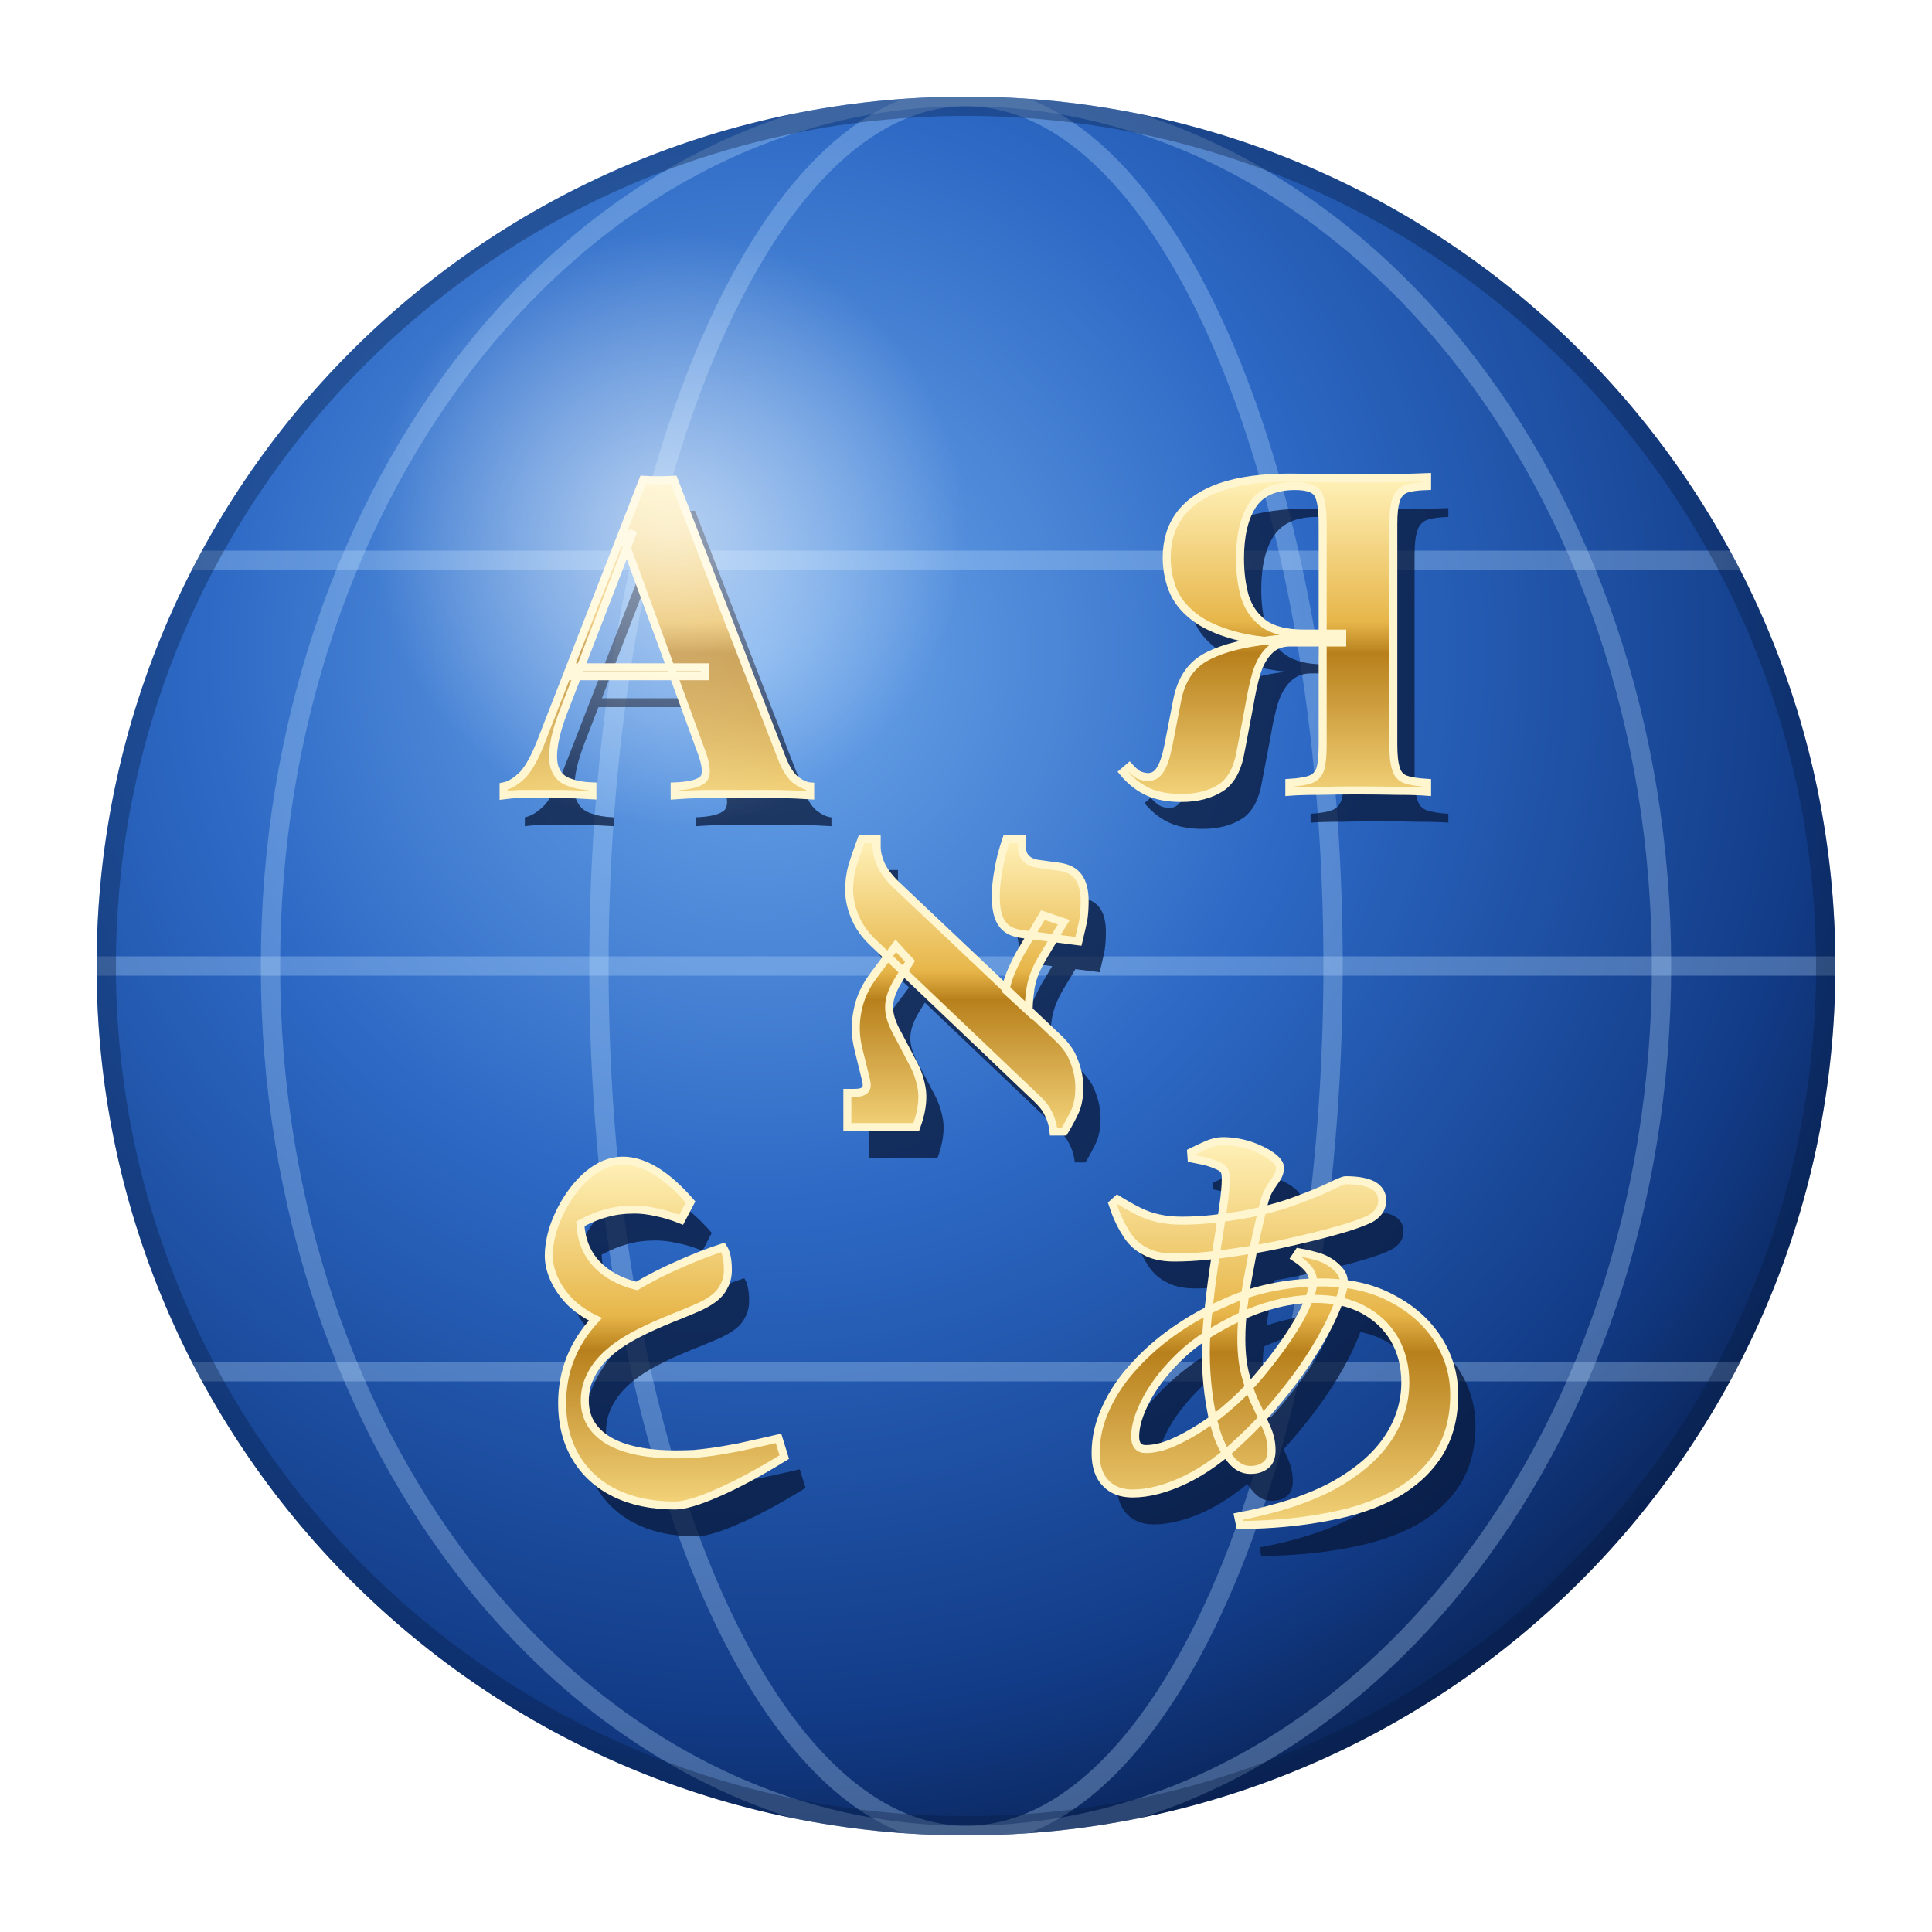
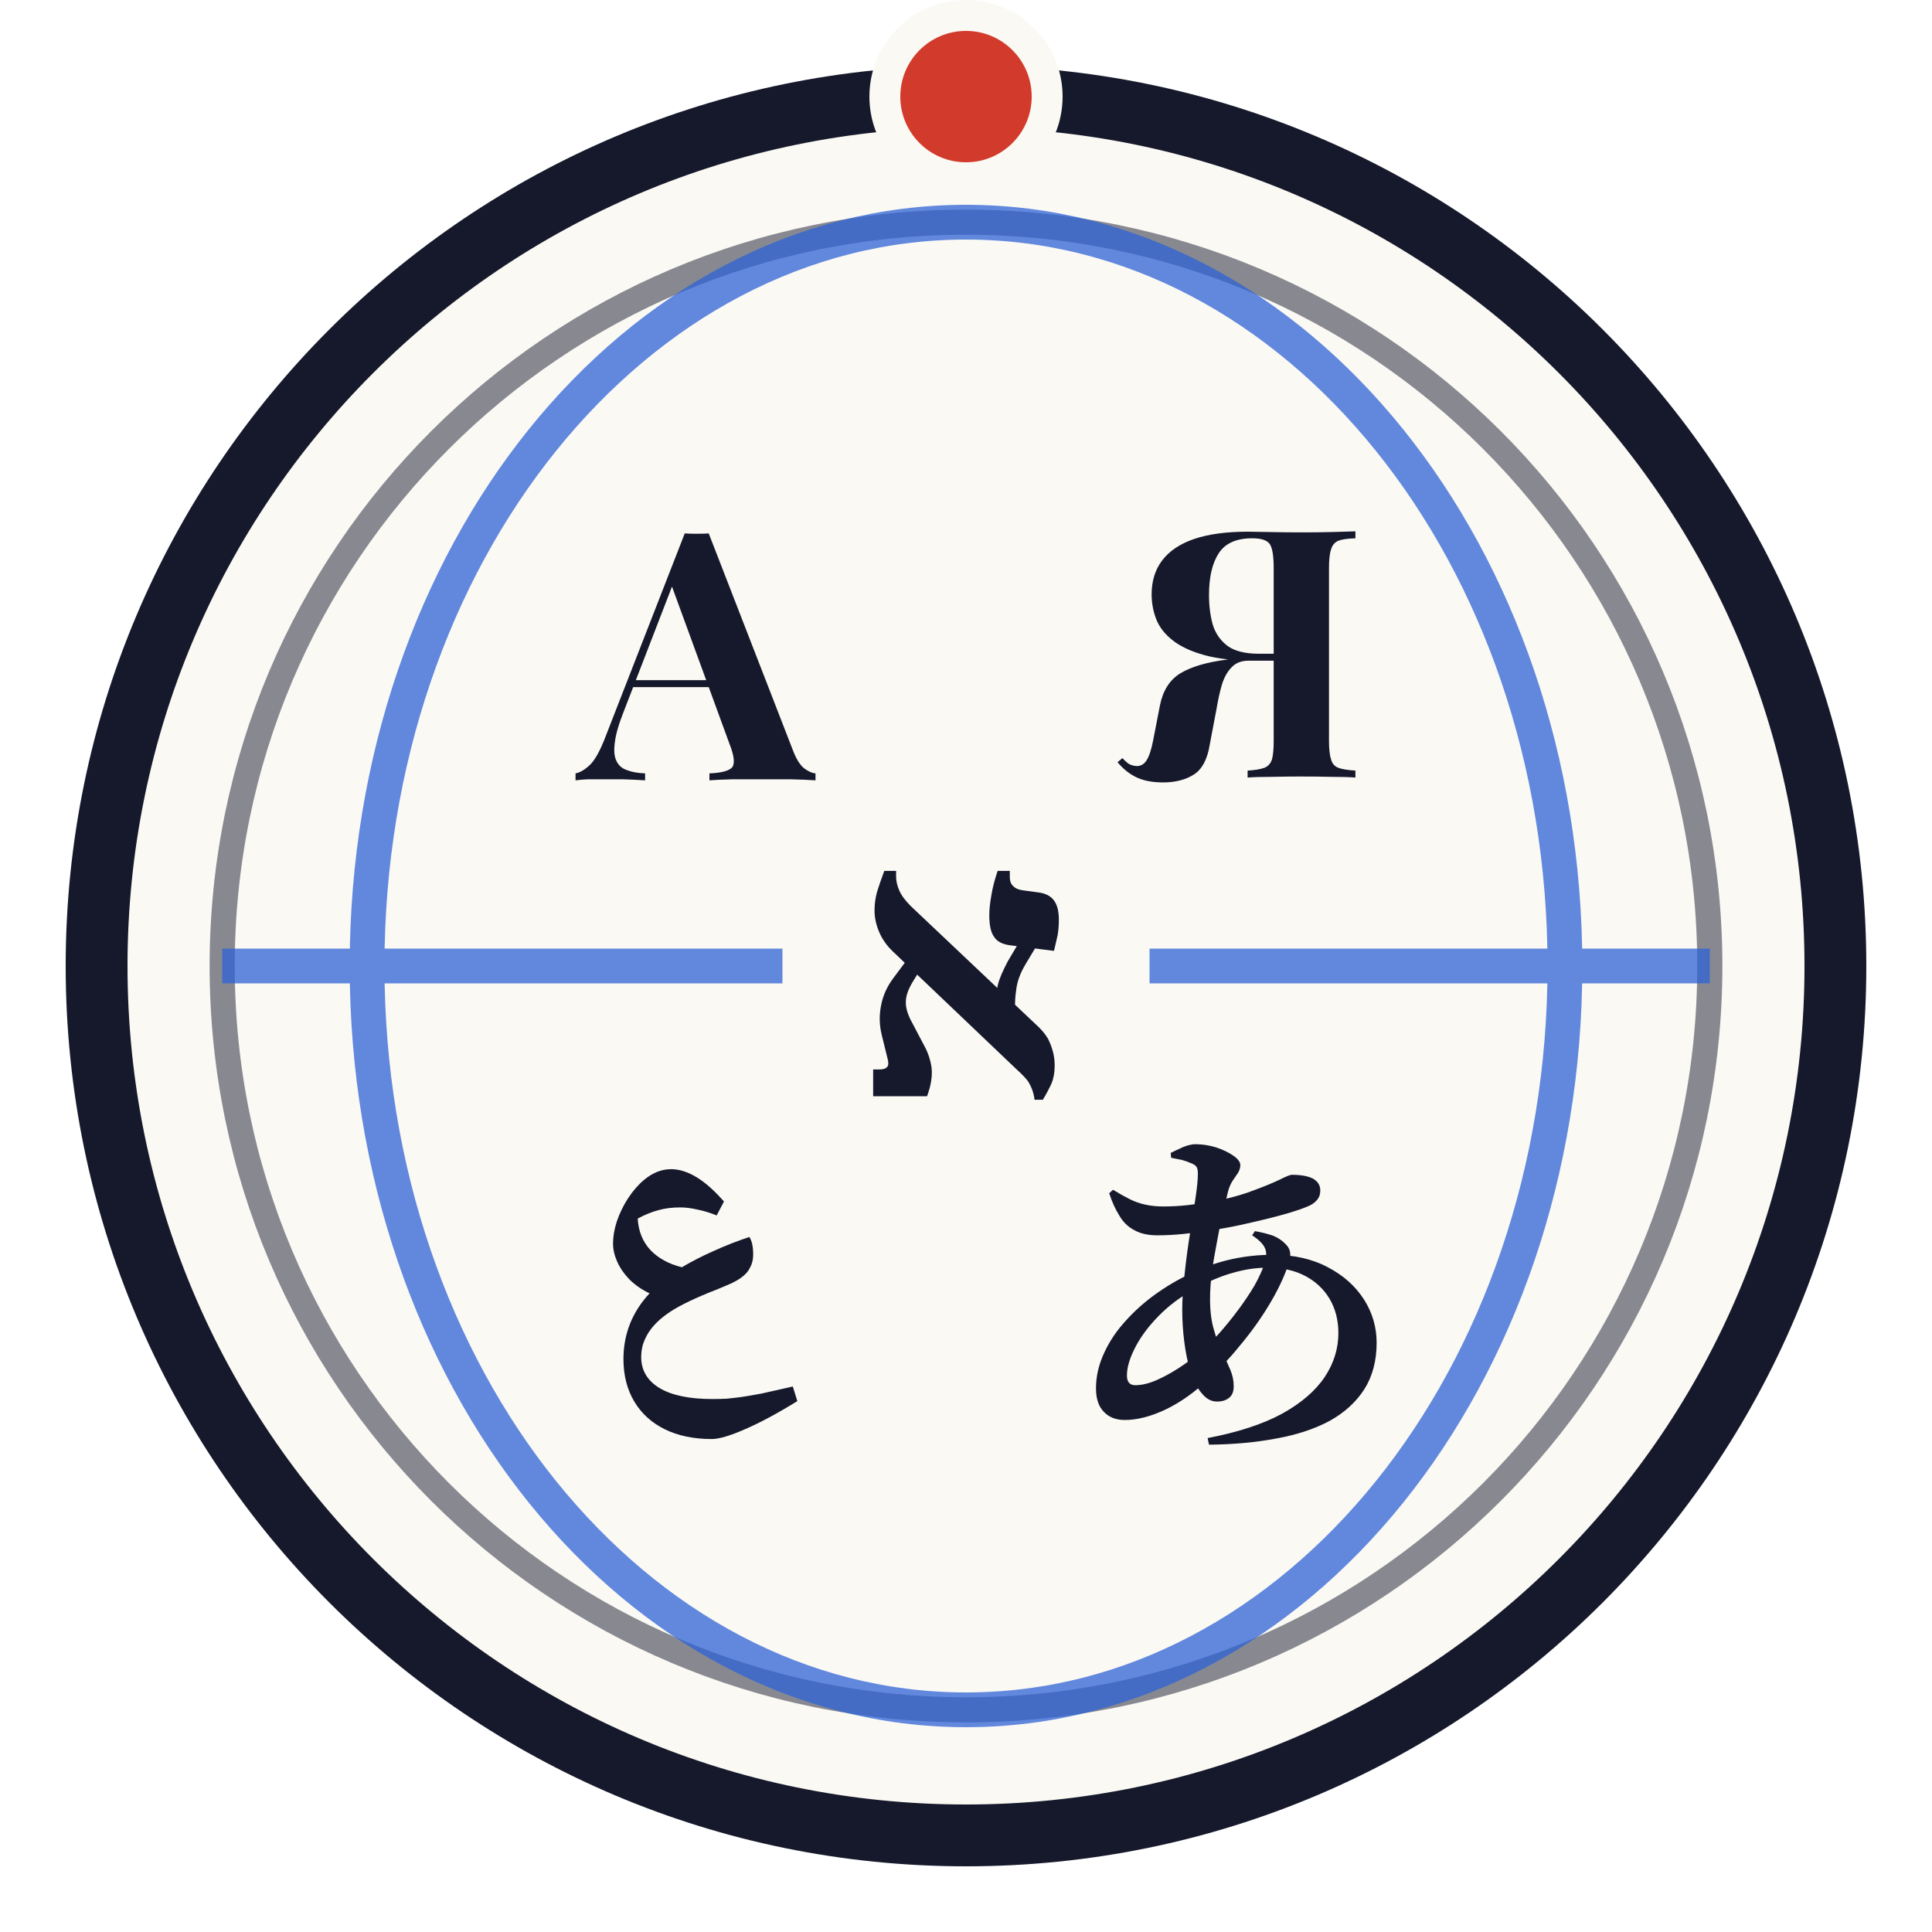
<svg xmlns="http://www.w3.org/2000/svg" viewBox="0 0 100 100" aria-hidden="true">
-   <defs>
-     <radialGradient id="fk" cx="38%" cy="32%" r="72%">
-       <stop offset="0" stop-color="#6EA8EC" />
-       <stop offset=".45" stop-color="#2C68C4" />
-       <stop offset=".85" stop-color="#123B86" />
-       <stop offset="1" stop-color="#0A2458" />
-     </radialGradient>
-     <radialGradient id="fl" cx="33%" cy="25%" r="17%">
-       <stop offset="0" stop-color="#fff" stop-opacity=".55" />
-       <stop offset="1" stop-color="#fff" stop-opacity="0" />
-     </radialGradient>
-     <radialGradient id="fs" cx="50%" cy="50%" r="50%">
-       <stop offset="0" stop-color="#000" stop-opacity=".28" />
-       <stop offset="1" stop-color="#000" stop-opacity="0" />
-     </radialGradient>
-     <linearGradient id="fz" x1="0" y1="0" x2="0" y2="1">
-       <stop offset="0" stop-color="#FFF1B8" />
-       <stop offset=".45" stop-color="#E7B64A" />
-       <stop offset=".55" stop-color="#B8801C" />
-       <stop offset="1" stop-color="#F3D37A" />
-     </linearGradient>
-     <clipPath id="fc">
-       <circle cx="50" cy="50" r="45" />
-     </clipPath>
-   </defs>
-   <circle cx="50" cy="50" r="45" fill="url(#fk)" />
-   <g clip-path="url(#fc)" fill="none" stroke="#BFE0FF" stroke-opacity=".3" stroke-width="1">
-     <ellipse cx="50" cy="50" rx="19" ry="45" />
-     <ellipse cx="50" cy="50" rx="36" ry="45" />
-     <path d="M5 50h90M9 29h82M9 71h82" />
+   <circle cx="50" cy="50" r="45" fill="#FBF9F4" stroke="#15192B" stroke-width="3.2" />
+   <circle cx="50" cy="50" r="38.5" fill="none" stroke="#15192B" stroke-width="1.3" opacity=".5" />
+   <g fill="none" stroke="#2E63D6" stroke-width="1.8" opacity=".75">
+     <ellipse cx="50" cy="50" rx="31" ry="38.5" />
+     <path d="M11.5 50h29M59.5 50h29" />
  </g>
-   <g transform="translate(0 0)">
-     <path transform="translate(35.1 34.6) scale(23)" d="M0.038 -0.355 0.281 0.271Q0.295 0.307 0.313 0.321Q0.331 0.334 0.345 0.335V0.355Q0.315 0.353 0.274 0.352Q0.234 0.352 0.193 0.352Q0.147 0.352 0.106 0.352Q0.065 0.353 0.04 0.355V0.335Q0.091 0.333 0.105 0.318Q0.118 0.302 0.098 0.251L-0.072 -0.214L-0.053 -0.24L-0.206 0.156Q-0.228 0.211 -0.232 0.246Q-0.237 0.281 -0.227 0.3Q-0.218 0.319 -0.196 0.326Q-0.175 0.334 -0.145 0.335V0.355Q-0.178 0.353 -0.208 0.352Q-0.238 0.352 -0.269 0.352Q-0.291 0.352 -0.31 0.352Q-0.33 0.353 -0.345 0.355V0.335Q-0.324 0.331 -0.301 0.308Q-0.28 0.285 -0.259 0.23L-0.031 -0.355Q-0.015 -0.354 0.004 -0.354Q0.022 -0.354 0.038 -0.355ZM0.108 0.067V0.087H-0.19L-0.18 0.067Z" fill="#08183A" opacity=".75" />
-     <path transform="translate(67.1 34.6) scale(23)" d="M0.342 -0.361V-0.341Q0.309 -0.34 0.293 -0.334Q0.277 -0.327 0.272 -0.309Q0.266 -0.292 0.266 -0.255V0.241Q0.266 0.277 0.272 0.295Q0.277 0.313 0.293 0.319Q0.309 0.325 0.342 0.327V0.347Q0.317 0.345 0.274 0.345Q0.232 0.344 0.183 0.344Q0.143 0.344 0.101 0.345Q0.058 0.345 0.032 0.347V0.327Q0.064 0.325 0.08 0.319Q0.096 0.313 0.102 0.295Q0.107 0.277 0.107 0.241V-0.255Q0.107 -0.307 0.096 -0.324Q0.085 -0.341 0.045 -0.341Q-0.023 -0.341 -0.051 -0.298Q-0.079 -0.255 -0.079 -0.178Q-0.079 -0.131 -0.068 -0.092Q-0.056 -0.054 -0.025 -0.031Q0.006 -0.009 0.065 -0.009H0.151Q0.151 -0.009 0.151 0.001Q0.151 0.011 0.151 0.011H0.054Q-0.034 0.011 -0.092 -0.005Q-0.15 -0.021 -0.184 -0.048Q-0.218 -0.075 -0.231 -0.109Q-0.244 -0.143 -0.244 -0.18Q-0.244 -0.237 -0.214 -0.277Q-0.183 -0.318 -0.122 -0.339Q-0.06 -0.36 0.032 -0.36Q0.051 -0.36 0.096 -0.359Q0.141 -0.358 0.19 -0.358Q0.232 -0.358 0.274 -0.359Q0.317 -0.36 0.342 -0.361ZM0.145 -0.006 0.143 0.011H0.034Q0.004 0.011 -0.014 0.03Q-0.032 0.048 -0.042 0.08Q-0.051 0.111 -0.058 0.153L-0.077 0.253Q-0.087 0.315 -0.122 0.338Q-0.158 0.361 -0.211 0.361Q-0.254 0.361 -0.284 0.348Q-0.316 0.334 -0.342 0.303L-0.328 0.291Q-0.318 0.302 -0.309 0.308Q-0.3 0.313 -0.287 0.314Q-0.269 0.314 -0.259 0.298Q-0.248 0.282 -0.24 0.242L-0.22 0.139Q-0.207 0.075 -0.161 0.047Q-0.114 0.019 -0.029 0.008Q-0.01 0.005 0.01 0.003Q0.029 0.001 0.06 -0.002Q0.092 -0.004 0.145 -0.006Z" fill="#08183A" opacity=".75" />
-     <path transform="translate(51.1 52.6) scale(23)" d="M0.197 0.329Q0.196 0.318 0.192 0.305Q0.188 0.292 0.179 0.277Q0.169 0.263 0.149 0.245L-0.211 -0.098Q-0.237 -0.123 -0.25 -0.154Q-0.263 -0.185 -0.263 -0.215Q-0.263 -0.242 -0.256 -0.268Q-0.248 -0.294 -0.235 -0.329H-0.201V-0.312Q-0.201 -0.294 -0.192 -0.273Q-0.183 -0.252 -0.159 -0.228L0.211 0.122Q0.226 0.137 0.236 0.154Q0.245 0.172 0.25 0.191Q0.255 0.21 0.255 0.231Q0.255 0.26 0.246 0.282Q0.236 0.304 0.221 0.329ZM-0.267 0.319V0.242H-0.25Q-0.233 0.242 -0.227 0.235Q-0.221 0.229 -0.225 0.213L-0.242 0.144Q-0.253 0.1 -0.244 0.057Q-0.236 0.015 -0.208 -0.022L-0.158 -0.089L-0.126 -0.054L-0.152 -0.012Q-0.173 0.022 -0.173 0.048Q-0.174 0.074 -0.153 0.111L-0.121 0.172Q-0.104 0.202 -0.099 0.237Q-0.095 0.273 -0.112 0.319ZM0.141 0.058 0.09 0.011Q0.09 0.001 0.096 -0.016Q0.102 -0.033 0.111 -0.051Q0.12 -0.07 0.129 -0.084L0.173 -0.158L0.22 -0.142L0.172 -0.062Q0.16 -0.042 0.153 -0.023Q0.146 -0.004 0.144 0.016Q0.141 0.036 0.141 0.058ZM0.253 -0.099 0.128 -0.115Q0.094 -0.119 0.081 -0.139Q0.067 -0.158 0.067 -0.201Q0.067 -0.227 0.073 -0.259Q0.078 -0.291 0.091 -0.329H0.126V-0.311Q0.126 -0.294 0.136 -0.285Q0.146 -0.275 0.165 -0.273L0.209 -0.267Q0.239 -0.263 0.253 -0.244Q0.267 -0.225 0.267 -0.189Q0.267 -0.167 0.264 -0.147Q0.26 -0.128 0.253 -0.099Z" fill="#08183A" opacity=".75" />
-     <path transform="translate(35.6 70.6) scale(23)" d="M0.019 0.388Q-0.059 0.388 -0.116 0.36Q-0.173 0.332 -0.204 0.28Q-0.235 0.228 -0.235 0.158Q-0.235 0.05 -0.16 -0.031Q-0.192 -0.046 -0.217 -0.07Q-0.241 -0.095 -0.253 -0.122Q-0.265 -0.149 -0.265 -0.174Q-0.265 -0.204 -0.254 -0.238Q-0.242 -0.273 -0.222 -0.304Q-0.201 -0.336 -0.176 -0.357Q-0.139 -0.388 -0.098 -0.388Q-0.063 -0.388 -0.025 -0.365Q0.013 -0.342 0.054 -0.295L0.033 -0.255Q0.003 -0.267 -0.023 -0.272Q-0.049 -0.278 -0.072 -0.278Q-0.107 -0.278 -0.135 -0.27Q-0.162 -0.263 -0.194 -0.246Q-0.191 -0.192 -0.158 -0.156Q-0.124 -0.12 -0.067 -0.106Q-0.023 -0.132 0.025 -0.153Q0.073 -0.175 0.127 -0.193Q0.138 -0.177 0.138 -0.142Q0.138 -0.121 0.129 -0.105Q0.121 -0.088 0.102 -0.075Q0.094 -0.069 0.076 -0.06Q0.058 -0.052 0.031 -0.041Q-0.056 -0.007 -0.099 0.021Q-0.142 0.049 -0.163 0.082Q-0.173 0.098 -0.179 0.116Q-0.184 0.134 -0.184 0.152Q-0.184 0.209 -0.132 0.241Q-0.079 0.273 0.021 0.273Q0.041 0.273 0.062 0.272Q0.083 0.27 0.105 0.267Q0.126 0.264 0.163 0.257Q0.2 0.249 0.252 0.237L0.265 0.279Q0.179 0.332 0.114 0.36Q0.05 0.388 0.019 0.388Z" fill="#08183A" opacity=".75" />
-     <path transform="translate(67.1 70.6) scale(23)" d="M-0.083 0.413Q0.048 0.388 0.131 0.343Q0.214 0.297 0.254 0.237Q0.293 0.178 0.293 0.111Q0.293 0.056 0.268 0.013Q0.243 -0.029 0.198 -0.053Q0.153 -0.077 0.09 -0.077Q0.04 -0.077 -0.011 -0.062Q-0.062 -0.048 -0.121 -0.015Q-0.18 0.017 -0.224 0.062Q-0.268 0.107 -0.291 0.152Q-0.315 0.198 -0.315 0.233Q-0.315 0.247 -0.309 0.254Q-0.303 0.261 -0.291 0.261Q-0.264 0.261 -0.231 0.247Q-0.199 0.233 -0.165 0.211Q-0.131 0.189 -0.103 0.164Q-0.076 0.141 -0.048 0.11Q-0.02 0.078 0.006 0.043Q0.032 0.008 0.052 -0.026Q0.071 -0.06 0.08 -0.087Q0.09 -0.114 0.082 -0.133Q0.074 -0.151 0.045 -0.17L0.053 -0.182Q0.082 -0.177 0.105 -0.169Q0.127 -0.16 0.142 -0.144Q0.152 -0.134 0.154 -0.122Q0.156 -0.11 0.152 -0.096Q0.137 -0.045 0.102 0.016Q0.067 0.077 0.019 0.136Q-0.028 0.195 -0.078 0.241Q-0.138 0.299 -0.202 0.33Q-0.267 0.361 -0.321 0.361Q-0.359 0.361 -0.381 0.338Q-0.404 0.315 -0.404 0.27Q-0.404 0.218 -0.38 0.167Q-0.357 0.117 -0.316 0.073Q-0.276 0.029 -0.224 -0.007Q-0.172 -0.043 -0.116 -0.067Q-0.067 -0.09 -0.011 -0.102Q0.045 -0.114 0.104 -0.114Q0.196 -0.114 0.263 -0.078Q0.33 -0.043 0.367 0.015Q0.403 0.072 0.403 0.139Q0.403 0.216 0.368 0.272Q0.333 0.327 0.269 0.363Q0.204 0.398 0.116 0.414Q0.027 0.431 -0.079 0.432ZM-0.056 0.308Q-0.081 0.308 -0.1 0.284Q-0.12 0.261 -0.132 0.223Q-0.144 0.184 -0.15 0.137Q-0.156 0.09 -0.156 0.044Q-0.156 -0.003 -0.149 -0.06Q-0.143 -0.117 -0.134 -0.173Q-0.125 -0.229 -0.118 -0.276Q-0.111 -0.322 -0.111 -0.348Q-0.111 -0.361 -0.115 -0.367Q-0.119 -0.373 -0.132 -0.378Q-0.143 -0.383 -0.158 -0.387Q-0.173 -0.39 -0.188 -0.393L-0.189 -0.407Q-0.173 -0.415 -0.153 -0.424Q-0.133 -0.432 -0.118 -0.432Q-0.089 -0.432 -0.059 -0.423Q-0.029 -0.413 -0.009 -0.399Q0.011 -0.385 0.011 -0.372Q0.011 -0.36 0.004 -0.349Q-0.003 -0.339 -0.011 -0.327Q-0.019 -0.315 -0.024 -0.297Q-0.033 -0.261 -0.042 -0.221Q-0.051 -0.181 -0.058 -0.141Q-0.066 -0.1 -0.071 -0.061Q-0.076 -0.022 -0.076 0.013Q-0.076 0.065 -0.065 0.101Q-0.055 0.138 -0.041 0.165Q-0.028 0.193 -0.018 0.216Q-0.008 0.239 -0.008 0.264Q-0.008 0.287 -0.021 0.297Q-0.034 0.308 -0.056 0.308ZM-0.227 -0.17Q-0.268 -0.17 -0.294 -0.185Q-0.321 -0.199 -0.337 -0.227Q-0.354 -0.254 -0.366 -0.291L-0.355 -0.301Q-0.329 -0.285 -0.307 -0.274Q-0.285 -0.263 -0.261 -0.258Q-0.238 -0.253 -0.21 -0.253Q-0.174 -0.253 -0.139 -0.257Q-0.104 -0.261 -0.074 -0.266Q-0.004 -0.279 0.046 -0.298Q0.095 -0.316 0.124 -0.33Q0.152 -0.344 0.159 -0.344Q0.199 -0.344 0.22 -0.333Q0.241 -0.321 0.241 -0.299Q0.241 -0.282 0.231 -0.271Q0.221 -0.259 0.202 -0.252Q0.183 -0.244 0.153 -0.235Q0.123 -0.226 0.086 -0.217Q0.049 -0.208 0.008 -0.199Q-0.034 -0.19 -0.077 -0.184Q-0.113 -0.178 -0.152 -0.174Q-0.191 -0.17 -0.227 -0.17Z" fill="#08183A" opacity=".75" />
-     <path transform="translate(34 33) scale(23)" d="M0.038 -0.355 0.281 0.271Q0.295 0.307 0.313 0.321Q0.331 0.334 0.345 0.335V0.355Q0.315 0.353 0.274 0.352Q0.234 0.352 0.193 0.352Q0.147 0.352 0.106 0.352Q0.065 0.353 0.04 0.355V0.335Q0.091 0.333 0.105 0.318Q0.118 0.302 0.098 0.251L-0.072 -0.214L-0.053 -0.24L-0.206 0.156Q-0.228 0.211 -0.232 0.246Q-0.237 0.281 -0.227 0.3Q-0.218 0.319 -0.196 0.326Q-0.175 0.334 -0.145 0.335V0.355Q-0.178 0.353 -0.208 0.352Q-0.238 0.352 -0.269 0.352Q-0.291 0.352 -0.31 0.352Q-0.33 0.353 -0.345 0.355V0.335Q-0.324 0.331 -0.301 0.308Q-0.28 0.285 -0.259 0.23L-0.031 -0.355Q-0.015 -0.354 0.004 -0.354Q0.022 -0.354 0.038 -0.355ZM0.108 0.067V0.087H-0.19L-0.18 0.067Z" fill="url(#fz)" stroke="#FFF6D0" stroke-width=".018" />
-     <path transform="translate(66 33) scale(23)" d="M0.342 -0.361V-0.341Q0.309 -0.34 0.293 -0.334Q0.277 -0.327 0.272 -0.309Q0.266 -0.292 0.266 -0.255V0.241Q0.266 0.277 0.272 0.295Q0.277 0.313 0.293 0.319Q0.309 0.325 0.342 0.327V0.347Q0.317 0.345 0.274 0.345Q0.232 0.344 0.183 0.344Q0.143 0.344 0.101 0.345Q0.058 0.345 0.032 0.347V0.327Q0.064 0.325 0.08 0.319Q0.096 0.313 0.102 0.295Q0.107 0.277 0.107 0.241V-0.255Q0.107 -0.307 0.096 -0.324Q0.085 -0.341 0.045 -0.341Q-0.023 -0.341 -0.051 -0.298Q-0.079 -0.255 -0.079 -0.178Q-0.079 -0.131 -0.068 -0.092Q-0.056 -0.054 -0.025 -0.031Q0.006 -0.009 0.065 -0.009H0.151Q0.151 -0.009 0.151 0.001Q0.151 0.011 0.151 0.011H0.054Q-0.034 0.011 -0.092 -0.005Q-0.15 -0.021 -0.184 -0.048Q-0.218 -0.075 -0.231 -0.109Q-0.244 -0.143 -0.244 -0.18Q-0.244 -0.237 -0.214 -0.277Q-0.183 -0.318 -0.122 -0.339Q-0.06 -0.36 0.032 -0.36Q0.051 -0.36 0.096 -0.359Q0.141 -0.358 0.19 -0.358Q0.232 -0.358 0.274 -0.359Q0.317 -0.36 0.342 -0.361ZM0.145 -0.006 0.143 0.011H0.034Q0.004 0.011 -0.014 0.03Q-0.032 0.048 -0.042 0.08Q-0.051 0.111 -0.058 0.153L-0.077 0.253Q-0.087 0.315 -0.122 0.338Q-0.158 0.361 -0.211 0.361Q-0.254 0.361 -0.284 0.348Q-0.316 0.334 -0.342 0.303L-0.328 0.291Q-0.318 0.302 -0.309 0.308Q-0.3 0.313 -0.287 0.314Q-0.269 0.314 -0.259 0.298Q-0.248 0.282 -0.24 0.242L-0.22 0.139Q-0.207 0.075 -0.161 0.047Q-0.114 0.019 -0.029 0.008Q-0.01 0.005 0.01 0.003Q0.029 0.001 0.06 -0.002Q0.092 -0.004 0.145 -0.006Z" fill="url(#fz)" stroke="#FFF6D0" stroke-width=".018" />
-     <path transform="translate(50 51) scale(23)" d="M0.197 0.329Q0.196 0.318 0.192 0.305Q0.188 0.292 0.179 0.277Q0.169 0.263 0.149 0.245L-0.211 -0.098Q-0.237 -0.123 -0.25 -0.154Q-0.263 -0.185 -0.263 -0.215Q-0.263 -0.242 -0.256 -0.268Q-0.248 -0.294 -0.235 -0.329H-0.201V-0.312Q-0.201 -0.294 -0.192 -0.273Q-0.183 -0.252 -0.159 -0.228L0.211 0.122Q0.226 0.137 0.236 0.154Q0.245 0.172 0.25 0.191Q0.255 0.21 0.255 0.231Q0.255 0.26 0.246 0.282Q0.236 0.304 0.221 0.329ZM-0.267 0.319V0.242H-0.25Q-0.233 0.242 -0.227 0.235Q-0.221 0.229 -0.225 0.213L-0.242 0.144Q-0.253 0.1 -0.244 0.057Q-0.236 0.015 -0.208 -0.022L-0.158 -0.089L-0.126 -0.054L-0.152 -0.012Q-0.173 0.022 -0.173 0.048Q-0.174 0.074 -0.153 0.111L-0.121 0.172Q-0.104 0.202 -0.099 0.237Q-0.095 0.273 -0.112 0.319ZM0.141 0.058 0.09 0.011Q0.09 0.001 0.096 -0.016Q0.102 -0.033 0.111 -0.051Q0.12 -0.07 0.129 -0.084L0.173 -0.158L0.22 -0.142L0.172 -0.062Q0.16 -0.042 0.153 -0.023Q0.146 -0.004 0.144 0.016Q0.141 0.036 0.141 0.058ZM0.253 -0.099 0.128 -0.115Q0.094 -0.119 0.081 -0.139Q0.067 -0.158 0.067 -0.201Q0.067 -0.227 0.073 -0.259Q0.078 -0.291 0.091 -0.329H0.126V-0.311Q0.126 -0.294 0.136 -0.285Q0.146 -0.275 0.165 -0.273L0.209 -0.267Q0.239 -0.263 0.253 -0.244Q0.267 -0.225 0.267 -0.189Q0.267 -0.167 0.264 -0.147Q0.26 -0.128 0.253 -0.099Z" fill="url(#fz)" stroke="#FFF6D0" stroke-width=".018" />
-     <path transform="translate(34.5 69) scale(23)" d="M0.019 0.388Q-0.059 0.388 -0.116 0.36Q-0.173 0.332 -0.204 0.28Q-0.235 0.228 -0.235 0.158Q-0.235 0.05 -0.16 -0.031Q-0.192 -0.046 -0.217 -0.07Q-0.241 -0.095 -0.253 -0.122Q-0.265 -0.149 -0.265 -0.174Q-0.265 -0.204 -0.254 -0.238Q-0.242 -0.273 -0.222 -0.304Q-0.201 -0.336 -0.176 -0.357Q-0.139 -0.388 -0.098 -0.388Q-0.063 -0.388 -0.025 -0.365Q0.013 -0.342 0.054 -0.295L0.033 -0.255Q0.003 -0.267 -0.023 -0.272Q-0.049 -0.278 -0.072 -0.278Q-0.107 -0.278 -0.135 -0.27Q-0.162 -0.263 -0.194 -0.246Q-0.191 -0.192 -0.158 -0.156Q-0.124 -0.12 -0.067 -0.106Q-0.023 -0.132 0.025 -0.153Q0.073 -0.175 0.127 -0.193Q0.138 -0.177 0.138 -0.142Q0.138 -0.121 0.129 -0.105Q0.121 -0.088 0.102 -0.075Q0.094 -0.069 0.076 -0.06Q0.058 -0.052 0.031 -0.041Q-0.056 -0.007 -0.099 0.021Q-0.142 0.049 -0.163 0.082Q-0.173 0.098 -0.179 0.116Q-0.184 0.134 -0.184 0.152Q-0.184 0.209 -0.132 0.241Q-0.079 0.273 0.021 0.273Q0.041 0.273 0.062 0.272Q0.083 0.27 0.105 0.267Q0.126 0.264 0.163 0.257Q0.2 0.249 0.252 0.237L0.265 0.279Q0.179 0.332 0.114 0.36Q0.05 0.388 0.019 0.388Z" fill="url(#fz)" stroke="#FFF6D0" stroke-width=".018" />
-     <path transform="translate(66 69) scale(23)" d="M-0.083 0.413Q0.048 0.388 0.131 0.343Q0.214 0.297 0.254 0.237Q0.293 0.178 0.293 0.111Q0.293 0.056 0.268 0.013Q0.243 -0.029 0.198 -0.053Q0.153 -0.077 0.09 -0.077Q0.04 -0.077 -0.011 -0.062Q-0.062 -0.048 -0.121 -0.015Q-0.18 0.017 -0.224 0.062Q-0.268 0.107 -0.291 0.152Q-0.315 0.198 -0.315 0.233Q-0.315 0.247 -0.309 0.254Q-0.303 0.261 -0.291 0.261Q-0.264 0.261 -0.231 0.247Q-0.199 0.233 -0.165 0.211Q-0.131 0.189 -0.103 0.164Q-0.076 0.141 -0.048 0.11Q-0.02 0.078 0.006 0.043Q0.032 0.008 0.052 -0.026Q0.071 -0.06 0.08 -0.087Q0.09 -0.114 0.082 -0.133Q0.074 -0.151 0.045 -0.17L0.053 -0.182Q0.082 -0.177 0.105 -0.169Q0.127 -0.16 0.142 -0.144Q0.152 -0.134 0.154 -0.122Q0.156 -0.11 0.152 -0.096Q0.137 -0.045 0.102 0.016Q0.067 0.077 0.019 0.136Q-0.028 0.195 -0.078 0.241Q-0.138 0.299 -0.202 0.33Q-0.267 0.361 -0.321 0.361Q-0.359 0.361 -0.381 0.338Q-0.404 0.315 -0.404 0.27Q-0.404 0.218 -0.38 0.167Q-0.357 0.117 -0.316 0.073Q-0.276 0.029 -0.224 -0.007Q-0.172 -0.043 -0.116 -0.067Q-0.067 -0.09 -0.011 -0.102Q0.045 -0.114 0.104 -0.114Q0.196 -0.114 0.263 -0.078Q0.33 -0.043 0.367 0.015Q0.403 0.072 0.403 0.139Q0.403 0.216 0.368 0.272Q0.333 0.327 0.269 0.363Q0.204 0.398 0.116 0.414Q0.027 0.431 -0.079 0.432ZM-0.056 0.308Q-0.081 0.308 -0.1 0.284Q-0.12 0.261 -0.132 0.223Q-0.144 0.184 -0.15 0.137Q-0.156 0.09 -0.156 0.044Q-0.156 -0.003 -0.149 -0.06Q-0.143 -0.117 -0.134 -0.173Q-0.125 -0.229 -0.118 -0.276Q-0.111 -0.322 -0.111 -0.348Q-0.111 -0.361 -0.115 -0.367Q-0.119 -0.373 -0.132 -0.378Q-0.143 -0.383 -0.158 -0.387Q-0.173 -0.39 -0.188 -0.393L-0.189 -0.407Q-0.173 -0.415 -0.153 -0.424Q-0.133 -0.432 -0.118 -0.432Q-0.089 -0.432 -0.059 -0.423Q-0.029 -0.413 -0.009 -0.399Q0.011 -0.385 0.011 -0.372Q0.011 -0.36 0.004 -0.349Q-0.003 -0.339 -0.011 -0.327Q-0.019 -0.315 -0.024 -0.297Q-0.033 -0.261 -0.042 -0.221Q-0.051 -0.181 -0.058 -0.141Q-0.066 -0.1 -0.071 -0.061Q-0.076 -0.022 -0.076 0.013Q-0.076 0.065 -0.065 0.101Q-0.055 0.138 -0.041 0.165Q-0.028 0.193 -0.018 0.216Q-0.008 0.239 -0.008 0.264Q-0.008 0.287 -0.021 0.297Q-0.034 0.308 -0.056 0.308ZM-0.227 -0.17Q-0.268 -0.17 -0.294 -0.185Q-0.321 -0.199 -0.337 -0.227Q-0.354 -0.254 -0.366 -0.291L-0.355 -0.301Q-0.329 -0.285 -0.307 -0.274Q-0.285 -0.263 -0.261 -0.258Q-0.238 -0.253 -0.21 -0.253Q-0.174 -0.253 -0.139 -0.257Q-0.104 -0.261 -0.074 -0.266Q-0.004 -0.279 0.046 -0.298Q0.095 -0.316 0.124 -0.33Q0.152 -0.344 0.159 -0.344Q0.199 -0.344 0.22 -0.333Q0.241 -0.321 0.241 -0.299Q0.241 -0.282 0.231 -0.271Q0.221 -0.259 0.202 -0.252Q0.183 -0.244 0.153 -0.235Q0.123 -0.226 0.086 -0.217Q0.049 -0.208 0.008 -0.199Q-0.034 -0.19 -0.077 -0.184Q-0.113 -0.178 -0.152 -0.174Q-0.191 -0.17 -0.227 -0.17Z" fill="url(#fz)" stroke="#FFF6D0" stroke-width=".018" />
-   </g>
-   <circle cx="50" cy="50" r="45" fill="url(#fl)" />
-   <circle cx="50" cy="50" r="44.5" fill="none" stroke="#061A40" stroke-opacity=".35" />
+   <path transform="translate(36 34) scale(18)" d="M0.038 -0.355 0.281 0.271Q0.295 0.307 0.313 0.321Q0.331 0.334 0.345 0.335V0.355Q0.315 0.353 0.274 0.352Q0.234 0.352 0.193 0.352Q0.147 0.352 0.106 0.352Q0.065 0.353 0.04 0.355V0.335Q0.091 0.333 0.105 0.318Q0.118 0.302 0.098 0.251L-0.072 -0.214L-0.053 -0.24L-0.206 0.156Q-0.228 0.211 -0.232 0.246Q-0.237 0.281 -0.227 0.3Q-0.218 0.319 -0.196 0.326Q-0.175 0.334 -0.145 0.335V0.355Q-0.178 0.353 -0.208 0.352Q-0.238 0.352 -0.269 0.352Q-0.291 0.352 -0.31 0.352Q-0.33 0.353 -0.345 0.355V0.335Q-0.324 0.331 -0.301 0.308Q-0.28 0.285 -0.259 0.23L-0.031 -0.355Q-0.015 -0.354 0.004 -0.354Q0.022 -0.354 0.038 -0.355ZM0.108 0.067V0.087H-0.19L-0.18 0.067Z" fill="#15192B" />
+   <path transform="translate(64 34) scale(18)" d="M0.342 -0.361V-0.341Q0.309 -0.34 0.293 -0.334Q0.277 -0.327 0.272 -0.309Q0.266 -0.292 0.266 -0.255V0.241Q0.266 0.277 0.272 0.295Q0.277 0.313 0.293 0.319Q0.309 0.325 0.342 0.327V0.347Q0.317 0.345 0.274 0.345Q0.232 0.344 0.183 0.344Q0.143 0.344 0.101 0.345Q0.058 0.345 0.032 0.347V0.327Q0.064 0.325 0.08 0.319Q0.096 0.313 0.102 0.295Q0.107 0.277 0.107 0.241V-0.255Q0.107 -0.307 0.096 -0.324Q0.085 -0.341 0.045 -0.341Q-0.023 -0.341 -0.051 -0.298Q-0.079 -0.255 -0.079 -0.178Q-0.079 -0.131 -0.068 -0.092Q-0.056 -0.054 -0.025 -0.031Q0.006 -0.009 0.065 -0.009H0.151Q0.151 -0.009 0.151 0.001Q0.151 0.011 0.151 0.011H0.054Q-0.034 0.011 -0.092 -0.005Q-0.15 -0.021 -0.184 -0.048Q-0.218 -0.075 -0.231 -0.109Q-0.244 -0.143 -0.244 -0.18Q-0.244 -0.237 -0.214 -0.277Q-0.183 -0.318 -0.122 -0.339Q-0.06 -0.36 0.032 -0.36Q0.051 -0.36 0.096 -0.359Q0.141 -0.358 0.19 -0.358Q0.232 -0.358 0.274 -0.359Q0.317 -0.36 0.342 -0.361ZM0.145 -0.006 0.143 0.011H0.034Q0.004 0.011 -0.014 0.03Q-0.032 0.048 -0.042 0.08Q-0.051 0.111 -0.058 0.153L-0.077 0.253Q-0.087 0.315 -0.122 0.338Q-0.158 0.361 -0.211 0.361Q-0.254 0.361 -0.284 0.348Q-0.316 0.334 -0.342 0.303L-0.328 0.291Q-0.318 0.302 -0.309 0.308Q-0.3 0.313 -0.287 0.314Q-0.269 0.314 -0.259 0.298Q-0.248 0.282 -0.24 0.242L-0.22 0.139Q-0.207 0.075 -0.161 0.047Q-0.114 0.019 -0.029 0.008Q-0.01 0.005 0.01 0.003Q0.029 0.001 0.06 -0.002Q0.092 -0.004 0.145 -0.006Z" fill="#15192B" />
+   <path transform="translate(50 51) scale(18)" d="M0.197 0.329Q0.196 0.318 0.192 0.305Q0.188 0.292 0.179 0.277Q0.169 0.263 0.149 0.245L-0.211 -0.098Q-0.237 -0.123 -0.25 -0.154Q-0.263 -0.185 -0.263 -0.215Q-0.263 -0.242 -0.256 -0.268Q-0.248 -0.294 -0.235 -0.329H-0.201V-0.312Q-0.201 -0.294 -0.192 -0.273Q-0.183 -0.252 -0.159 -0.228L0.211 0.122Q0.226 0.137 0.236 0.154Q0.245 0.172 0.25 0.191Q0.255 0.21 0.255 0.231Q0.255 0.26 0.246 0.282Q0.236 0.304 0.221 0.329ZM-0.267 0.319V0.242H-0.25Q-0.233 0.242 -0.227 0.235Q-0.221 0.229 -0.225 0.213L-0.242 0.144Q-0.253 0.1 -0.244 0.057Q-0.236 0.015 -0.208 -0.022L-0.158 -0.089L-0.126 -0.054L-0.152 -0.012Q-0.173 0.022 -0.173 0.048Q-0.174 0.074 -0.153 0.111L-0.121 0.172Q-0.104 0.202 -0.099 0.237Q-0.095 0.273 -0.112 0.319ZM0.141 0.058 0.09 0.011Q0.09 0.001 0.096 -0.016Q0.102 -0.033 0.111 -0.051Q0.12 -0.07 0.129 -0.084L0.173 -0.158L0.22 -0.142L0.172 -0.062Q0.16 -0.042 0.153 -0.023Q0.146 -0.004 0.144 0.016Q0.141 0.036 0.141 0.058ZM0.253 -0.099 0.128 -0.115Q0.094 -0.119 0.081 -0.139Q0.067 -0.158 0.067 -0.201Q0.067 -0.227 0.073 -0.259Q0.078 -0.291 0.091 -0.329H0.126V-0.311Q0.126 -0.294 0.136 -0.285Q0.146 -0.275 0.165 -0.273L0.209 -0.267Q0.239 -0.263 0.253 -0.244Q0.267 -0.225 0.267 -0.189Q0.267 -0.167 0.264 -0.147Q0.26 -0.128 0.253 -0.099Z" fill="#15192B" />
+   <path transform="translate(36.5 67.5) scale(18)" d="M0.019 0.388Q-0.059 0.388 -0.116 0.36Q-0.173 0.332 -0.204 0.28Q-0.235 0.228 -0.235 0.158Q-0.235 0.05 -0.16 -0.031Q-0.192 -0.046 -0.217 -0.07Q-0.241 -0.095 -0.253 -0.122Q-0.265 -0.149 -0.265 -0.174Q-0.265 -0.204 -0.254 -0.238Q-0.242 -0.273 -0.222 -0.304Q-0.201 -0.336 -0.176 -0.357Q-0.139 -0.388 -0.098 -0.388Q-0.063 -0.388 -0.025 -0.365Q0.013 -0.342 0.054 -0.295L0.033 -0.255Q0.003 -0.267 -0.023 -0.272Q-0.049 -0.278 -0.072 -0.278Q-0.107 -0.278 -0.135 -0.27Q-0.162 -0.263 -0.194 -0.246Q-0.191 -0.192 -0.158 -0.156Q-0.124 -0.12 -0.067 -0.106Q-0.023 -0.132 0.025 -0.153Q0.073 -0.175 0.127 -0.193Q0.138 -0.177 0.138 -0.142Q0.138 -0.121 0.129 -0.105Q0.121 -0.088 0.102 -0.075Q0.094 -0.069 0.076 -0.06Q0.058 -0.052 0.031 -0.041Q-0.056 -0.007 -0.099 0.021Q-0.142 0.049 -0.163 0.082Q-0.173 0.098 -0.179 0.116Q-0.184 0.134 -0.184 0.152Q-0.184 0.209 -0.132 0.241Q-0.079 0.273 0.021 0.273Q0.041 0.273 0.062 0.272Q0.083 0.27 0.105 0.267Q0.126 0.264 0.163 0.257Q0.2 0.249 0.252 0.237L0.265 0.279Q0.179 0.332 0.114 0.36Q0.05 0.388 0.019 0.388Z" fill="#15192B" />
+   <path transform="translate(64 67) scale(18)" d="M-0.083 0.413Q0.048 0.388 0.131 0.343Q0.214 0.297 0.254 0.237Q0.293 0.178 0.293 0.111Q0.293 0.056 0.268 0.013Q0.243 -0.029 0.198 -0.053Q0.153 -0.077 0.09 -0.077Q0.04 -0.077 -0.011 -0.062Q-0.062 -0.048 -0.121 -0.015Q-0.18 0.017 -0.224 0.062Q-0.268 0.107 -0.291 0.152Q-0.315 0.198 -0.315 0.233Q-0.315 0.247 -0.309 0.254Q-0.303 0.261 -0.291 0.261Q-0.264 0.261 -0.231 0.247Q-0.199 0.233 -0.165 0.211Q-0.131 0.189 -0.103 0.164Q-0.076 0.141 -0.048 0.11Q-0.02 0.078 0.006 0.043Q0.032 0.008 0.052 -0.026Q0.071 -0.06 0.08 -0.087Q0.09 -0.114 0.082 -0.133Q0.074 -0.151 0.045 -0.17L0.053 -0.182Q0.082 -0.177 0.105 -0.169Q0.127 -0.16 0.142 -0.144Q0.152 -0.134 0.154 -0.122Q0.156 -0.11 0.152 -0.096Q0.137 -0.045 0.102 0.016Q0.067 0.077 0.019 0.136Q-0.028 0.195 -0.078 0.241Q-0.138 0.299 -0.202 0.33Q-0.267 0.361 -0.321 0.361Q-0.359 0.361 -0.381 0.338Q-0.404 0.315 -0.404 0.27Q-0.404 0.218 -0.38 0.167Q-0.357 0.117 -0.316 0.073Q-0.276 0.029 -0.224 -0.007Q-0.172 -0.043 -0.116 -0.067Q-0.067 -0.09 -0.011 -0.102Q0.045 -0.114 0.104 -0.114Q0.196 -0.114 0.263 -0.078Q0.33 -0.043 0.367 0.015Q0.403 0.072 0.403 0.139Q0.403 0.216 0.368 0.272Q0.333 0.327 0.269 0.363Q0.204 0.398 0.116 0.414Q0.027 0.431 -0.079 0.432ZM-0.056 0.308Q-0.081 0.308 -0.1 0.284Q-0.12 0.261 -0.132 0.223Q-0.144 0.184 -0.15 0.137Q-0.156 0.09 -0.156 0.044Q-0.156 -0.003 -0.149 -0.06Q-0.143 -0.117 -0.134 -0.173Q-0.125 -0.229 -0.118 -0.276Q-0.111 -0.322 -0.111 -0.348Q-0.111 -0.361 -0.115 -0.367Q-0.119 -0.373 -0.132 -0.378Q-0.143 -0.383 -0.158 -0.387Q-0.173 -0.39 -0.188 -0.393L-0.189 -0.407Q-0.173 -0.415 -0.153 -0.424Q-0.133 -0.432 -0.118 -0.432Q-0.089 -0.432 -0.059 -0.423Q-0.029 -0.413 -0.009 -0.399Q0.011 -0.385 0.011 -0.372Q0.011 -0.36 0.004 -0.349Q-0.003 -0.339 -0.011 -0.327Q-0.019 -0.315 -0.024 -0.297Q-0.033 -0.261 -0.042 -0.221Q-0.051 -0.181 -0.058 -0.141Q-0.066 -0.1 -0.071 -0.061Q-0.076 -0.022 -0.076 0.013Q-0.076 0.065 -0.065 0.101Q-0.055 0.138 -0.041 0.165Q-0.028 0.193 -0.018 0.216Q-0.008 0.239 -0.008 0.264Q-0.008 0.287 -0.021 0.297Q-0.034 0.308 -0.056 0.308ZM-0.227 -0.17Q-0.268 -0.17 -0.294 -0.185Q-0.321 -0.199 -0.337 -0.227Q-0.354 -0.254 -0.366 -0.291L-0.355 -0.301Q-0.329 -0.285 -0.307 -0.274Q-0.285 -0.263 -0.261 -0.258Q-0.238 -0.253 -0.21 -0.253Q-0.174 -0.253 -0.139 -0.257Q-0.104 -0.261 -0.074 -0.266Q-0.004 -0.279 0.046 -0.298Q0.095 -0.316 0.124 -0.33Q0.152 -0.344 0.159 -0.344Q0.199 -0.344 0.22 -0.333Q0.241 -0.321 0.241 -0.299Q0.241 -0.282 0.231 -0.271Q0.221 -0.259 0.202 -0.252Q0.183 -0.244 0.153 -0.235Q0.123 -0.226 0.086 -0.217Q0.049 -0.208 0.008 -0.199Q-0.034 -0.19 -0.077 -0.184Q-0.113 -0.178 -0.152 -0.174Q-0.191 -0.17 -0.227 -0.17Z" fill="#15192B" />
+   <circle cx="50" cy="5" r="4.2" fill="#D23A2B" stroke="#FBF9F4" stroke-width="1.6" />
</svg>
